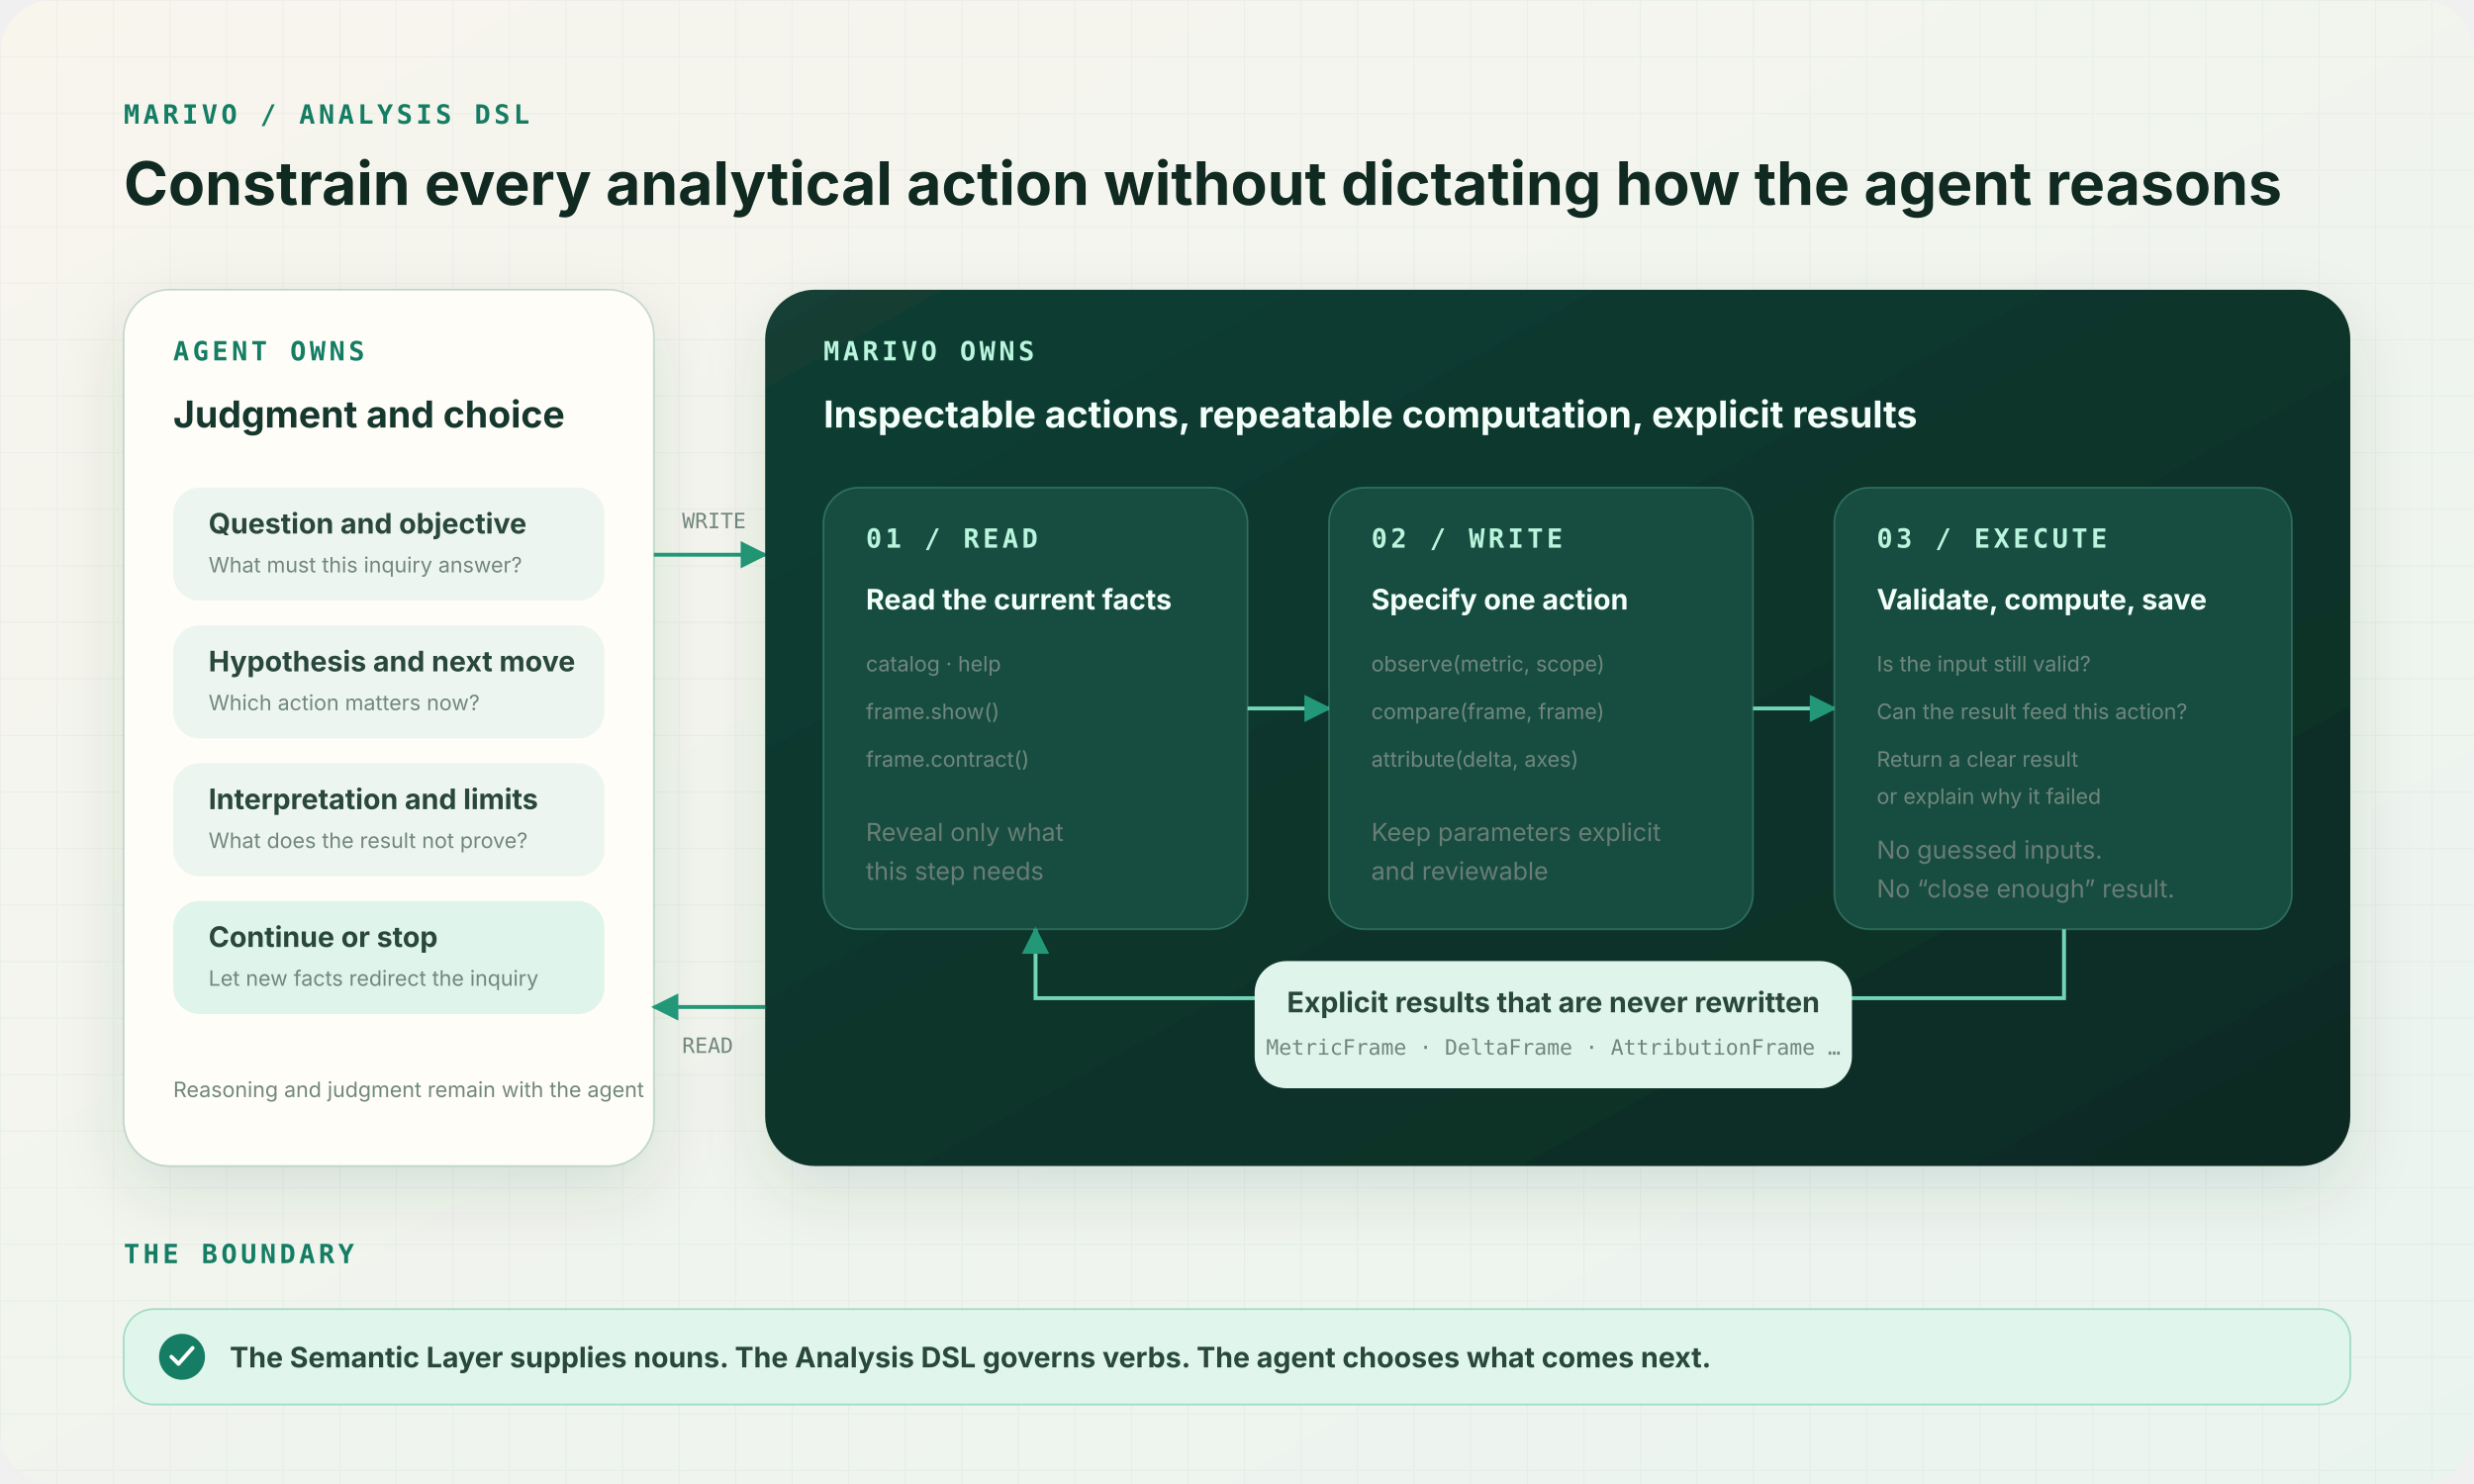
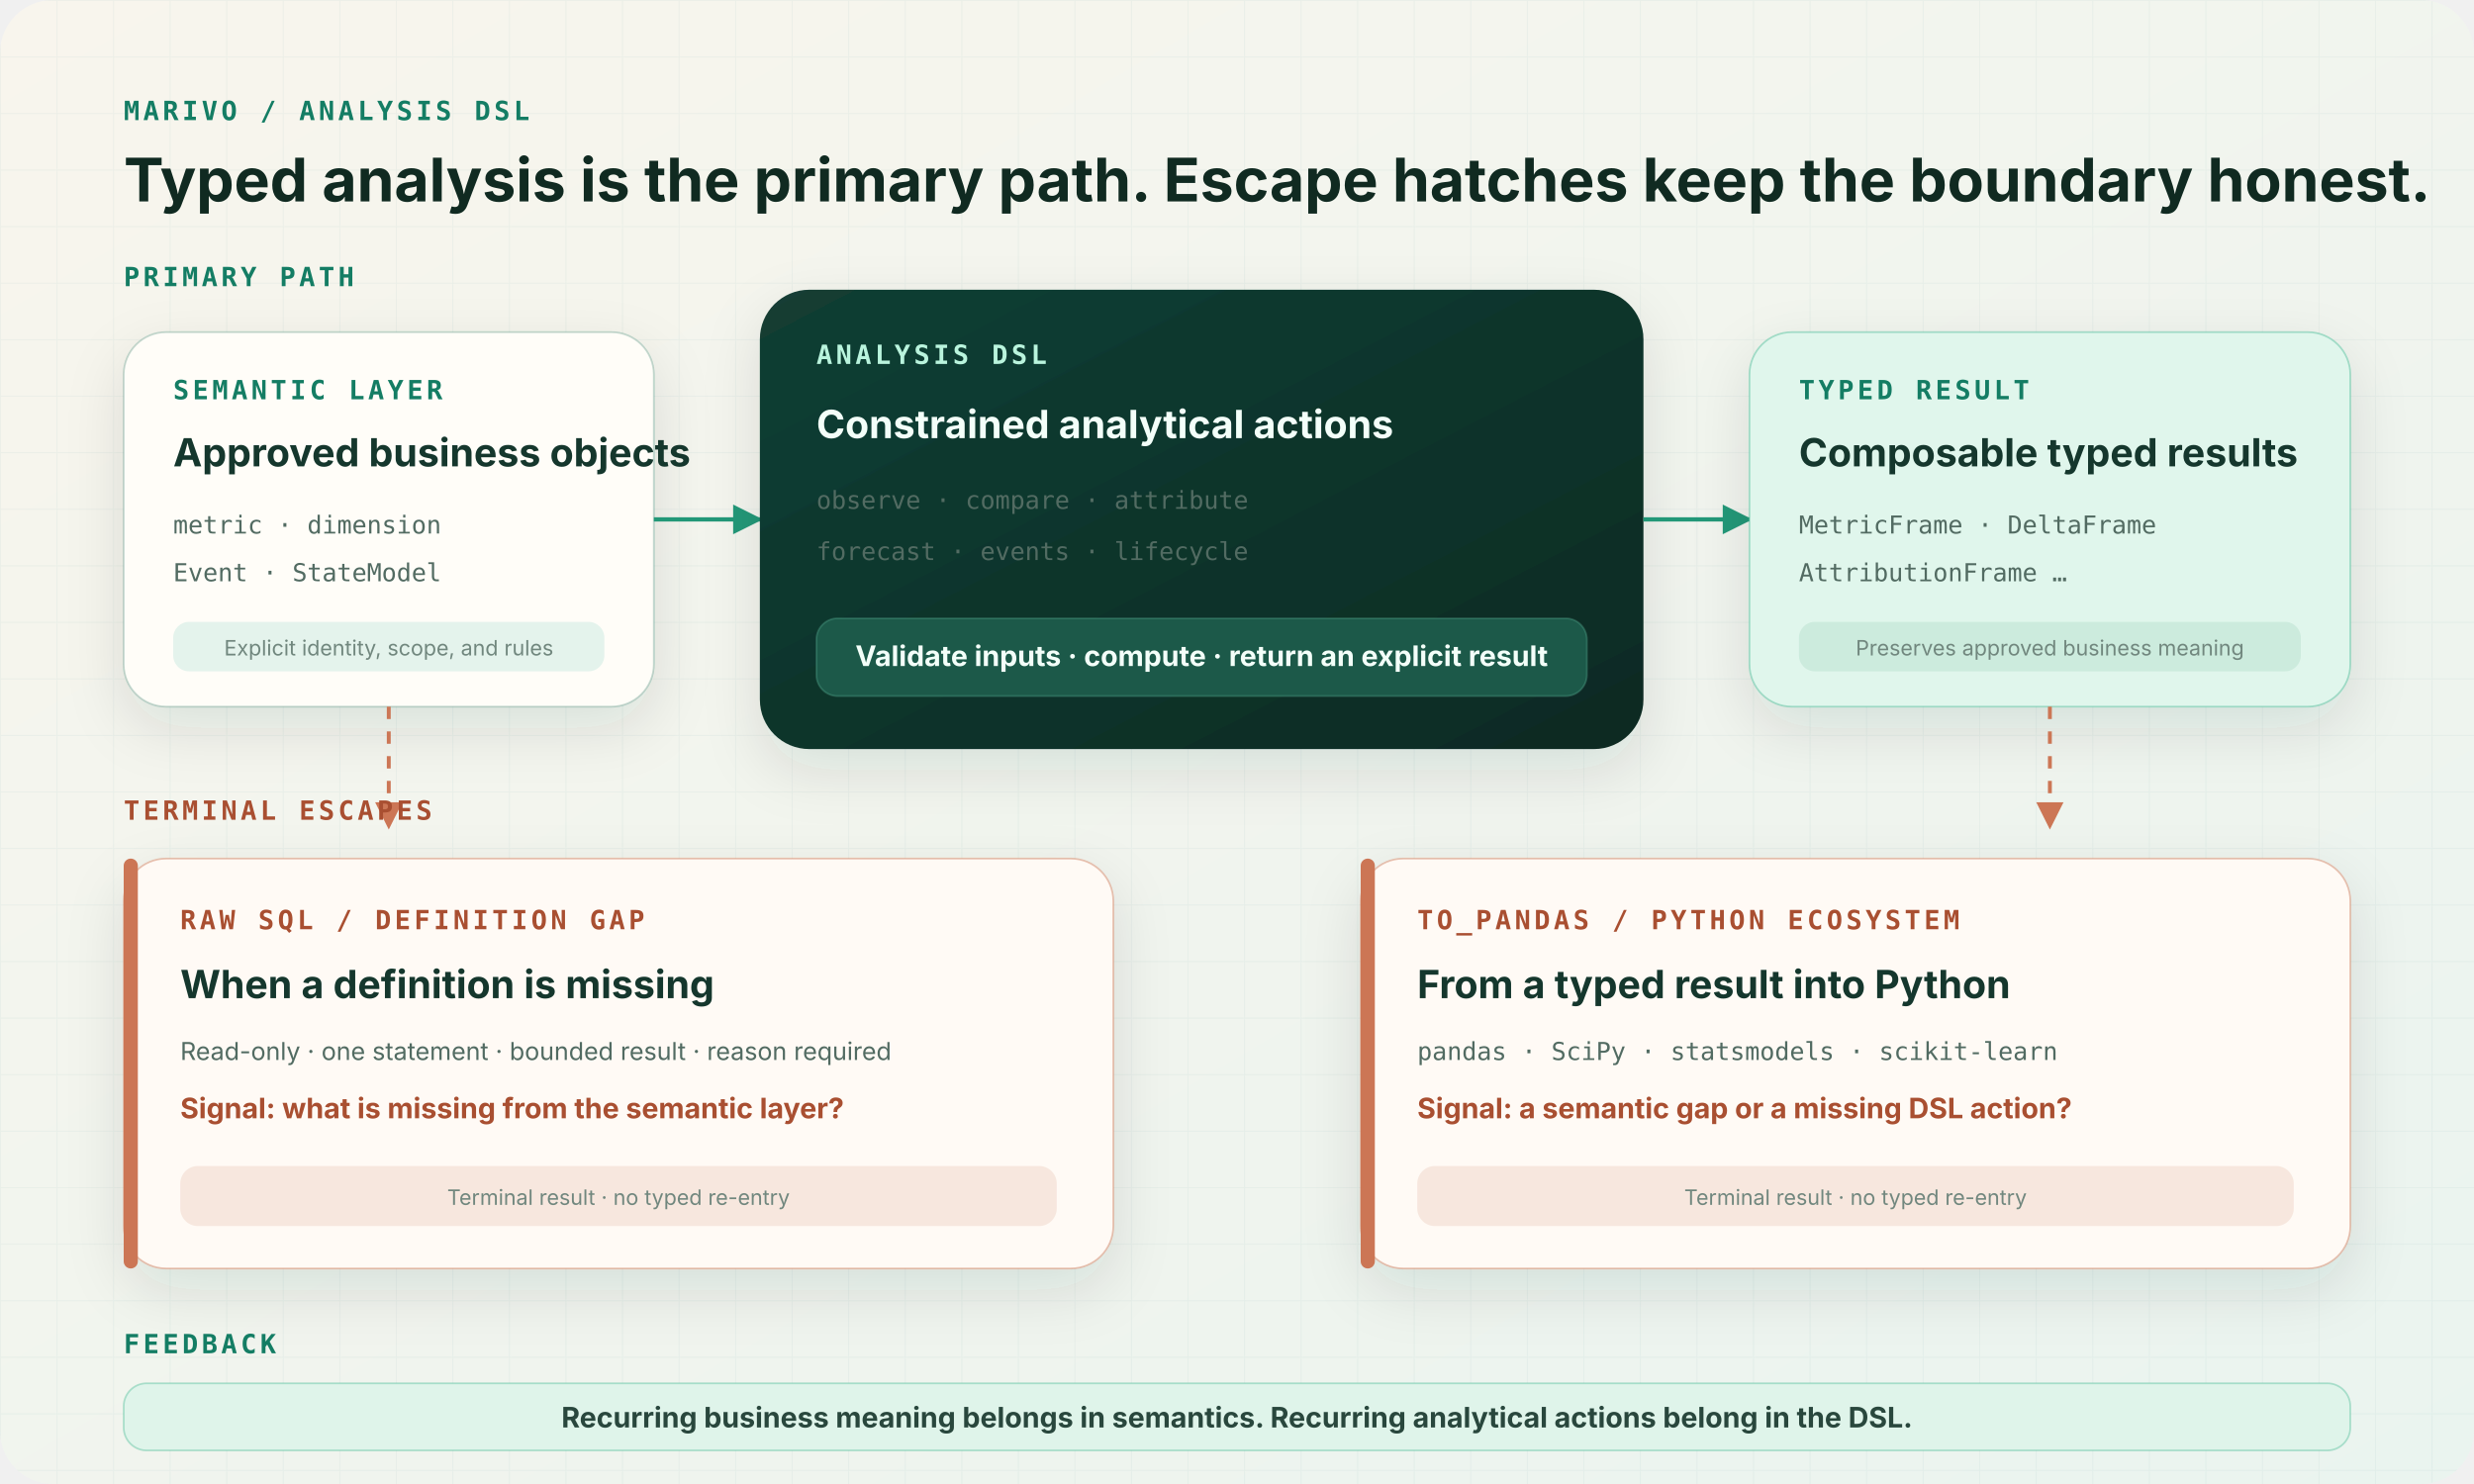
<svg xmlns="http://www.w3.org/2000/svg" width="1400" height="840" viewBox="0 0 1400 840" role="img" aria-labelledby="title desc">
  <defs>
    <linearGradient id="paper" x1="0" y1="0" x2="1" y2="1">
      <stop offset="0" stop-color="#f8f5ed" />
      <stop offset="1" stop-color="#eaf4ef" />
    </linearGradient>
    <linearGradient id="dark" x1="0" y1="0" x2="1" y2="1">
      <stop offset="0" stop-color="#123f34" />
      <stop offset="1" stop-color="#092a23" />
    </linearGradient>
    <pattern id="grid" width="32" height="32" patternUnits="userSpaceOnUse">
      <path d="M32 0H0V32" fill="none" stroke="#147d64" stroke-opacity=".045" />
    </pattern>
    <filter id="shadow" x="-20%" y="-20%" width="140%" height="150%">
-       <feDropShadow dx="0" dy="14" stdDeviation="18" flood-color="#0d4639" flood-opacity=".12" />
+       <feDropShadow dx="0" dy="12" stdDeviation="16" flood-color="#0d4639" flood-opacity=".11" />
    </filter>
    <marker id="arrow" viewBox="0 0 10 10" refX="9" refY="5" markerWidth="7" markerHeight="7" orient="auto">
      <path d="M0 0L10 5 0 10Z" fill="#239878" />
+     </marker>
+     <marker id="escape-arrow" viewBox="0 0 10 10" refX="9" refY="5" markerWidth="7" markerHeight="7" orient="auto">
+       <path d="M0 0L10 5 0 10Z" fill="#cc7655" />
    </marker>
    <style>
      text { font-family: Inter, "Helvetica Neue", Arial, sans-serif; }
      .mono { font-family: ui-monospace, "SFMono-Regular", Consolas, monospace; }
      .eyebrow { fill: #147d64; font-size: 15px; font-weight: 700; letter-spacing: 2px; }
      .heading { fill: #102a21; font-size: 34px; font-weight: 700; }
-       .section { fill: #15372d; font-size: 21px; font-weight: 700; }
+       .section { fill: #15372d; font-size: 22px; font-weight: 700; }
      .label { fill: #29473d; font-size: 16px; font-weight: 650; }
-       .muted { fill: #697d75; font-size: 14px; }
+       .body { fill: #526b62; font-size: 14px; }
      .tiny { fill: #71877e; font-size: 12px; }
      .white { fill: #f3fff9; }
      .mint { fill: #b9f4dd; }
+       .warm { fill: #a94f31; }
    </style>
  </defs>
  <rect width="1400" height="840" rx="30" fill="url(#paper)" />
  <rect width="1400" height="840" rx="30" fill="url(#grid)" />
-   <text x="70" y="70" class="eyebrow mono">MARIVO / ANALYSIS DSL</text>
-   <text x="70" y="116" class="heading">Constrain every analytical action without dictating how the agent reasons</text>
+   <text x="70" y="68" class="eyebrow mono">MARIVO / ANALYSIS DSL</text>
+   <text x="70" y="114" class="heading">Typed analysis is the primary path. Escape hatches keep the boundary honest.</text>
+   <text x="70" y="162" class="eyebrow mono">PRIMARY PATH</text>
  <g filter="url(#shadow)">
-     <rect x="70" y="164" width="300" height="496" rx="26" fill="#fffdf8" stroke="#1d6d59" stroke-opacity=".22" />
+     <rect x="70" y="188" width="300" height="212" rx="24" fill="#fffdf8" stroke="#1d6d59" stroke-opacity=".25" />
  </g>
-   <text x="98" y="204" class="eyebrow mono">AGENT OWNS</text>
-   <text x="98" y="242" class="section">Judgment and choice</text>
-   <rect x="98" y="276" width="244" height="64" rx="15" fill="#edf5f0" />
-   <text x="118" y="302" class="label">Question and objective</text>
-   <text x="118" y="324" class="tiny">What must this inquiry answer?</text>
-   <rect x="98" y="354" width="244" height="64" rx="15" fill="#edf5f0" />
-   <text x="118" y="380" class="label">Hypothesis and next move</text>
-   <text x="118" y="402" class="tiny">Which action matters now?</text>
-   <rect x="98" y="432" width="244" height="64" rx="15" fill="#edf5f0" />
-   <text x="118" y="458" class="label">Interpretation and limits</text>
-   <text x="118" y="480" class="tiny">What does the result not prove?</text>
-   <rect x="98" y="510" width="244" height="64" rx="15" fill="#dff4ea" />
-   <text x="118" y="536" class="label">Continue or stop</text>
-   <text x="118" y="558" class="tiny">Let new facts redirect the inquiry</text>
-   <text x="98" y="621" class="tiny">Reasoning and judgment remain with the agent</text>
-   <path d="M370 314H433" fill="none" stroke="#239878" stroke-width="2.2" marker-end="url(#arrow)" />
-   <text x="386" y="299" class="tiny mono">WRITE</text>
-   <path d="M433 570H370" fill="none" stroke="#239878" stroke-width="2.2" marker-end="url(#arrow)" />
-   <text x="386" y="596" class="tiny mono">READ</text>
+   <text x="98" y="226" class="eyebrow mono">SEMANTIC LAYER</text>
+   <text x="98" y="264" class="section">Approved business objects</text>
+   <text x="98" y="302" class="body mono">metric · dimension</text>
+   <text x="98" y="329" class="body mono">Event · StateModel</text>
+   <rect x="98" y="352" width="244" height="28" rx="9" fill="#e4f3ec" />
+   <text x="220" y="371" text-anchor="middle" class="tiny">Explicit identity, scope, and rules</text>
+   <path d="M370 294H430" fill="none" stroke="#239878" stroke-width="2.4" marker-end="url(#arrow)" />
  <g filter="url(#shadow)">
-     <rect x="433" y="164" width="897" height="496" rx="28" fill="url(#dark)" />
+     <rect x="430" y="164" width="500" height="260" rx="28" fill="url(#dark)" />
  </g>
-   <text x="466" y="204" class="eyebrow mono mint">MARIVO OWNS</text>
-   <text x="466" y="242" class="section white">Inspectable actions, repeatable computation, explicit results</text>
-   <rect x="466" y="276" width="240" height="250" rx="20" fill="#174d40" stroke="#78d8ba" stroke-opacity=".28" />
-   <text x="490" y="310" class="eyebrow mono mint">01 / READ</text>
-   <text x="490" y="345" class="label white">Read the current facts</text>
-   <text x="490" y="380" class="tiny" fill="#b9d9ce">catalog · help</text>
-   <text x="490" y="407" class="tiny" fill="#b9d9ce">frame.show()</text>
-   <text x="490" y="434" class="tiny" fill="#b9d9ce">frame.contract()</text>
-   <text x="490" y="476" class="muted" fill="#91bbae">Reveal only what</text>
-   <text x="490" y="498" class="muted" fill="#91bbae">this step needs</text>
-   <path d="M706 401H752" fill="none" stroke="#72d5b5" stroke-width="2.2" marker-end="url(#arrow)" />
-   <rect x="752" y="276" width="240" height="250" rx="20" fill="#174d40" stroke="#78d8ba" stroke-opacity=".28" />
-   <text x="776" y="310" class="eyebrow mono mint">02 / WRITE</text>
-   <text x="776" y="345" class="label white">Specify one action</text>
-   <text x="776" y="380" class="tiny" fill="#b9d9ce">observe(metric, scope)</text>
-   <text x="776" y="407" class="tiny" fill="#b9d9ce">compare(frame, frame)</text>
-   <text x="776" y="434" class="tiny" fill="#b9d9ce">attribute(delta, axes)</text>
-   <text x="776" y="476" class="muted" fill="#91bbae">Keep parameters explicit</text>
-   <text x="776" y="498" class="muted" fill="#91bbae">and reviewable</text>
-   <path d="M992 401H1038" fill="none" stroke="#72d5b5" stroke-width="2.2" marker-end="url(#arrow)" />
-   <rect x="1038" y="276" width="259" height="250" rx="20" fill="#174d40" stroke="#78d8ba" stroke-opacity=".28" />
-   <text x="1062" y="310" class="eyebrow mono mint">03 / EXECUTE</text>
-   <text x="1062" y="345" class="label white">Validate, compute, save</text>
-   <text x="1062" y="380" class="tiny" fill="#b9d9ce">Is the input still valid?</text>
-   <text x="1062" y="407" class="tiny" fill="#b9d9ce">Can the result feed this action?</text>
-   <text x="1062" y="434" class="tiny" fill="#b9d9ce">Return a clear result</text>
-   <text x="1062" y="455" class="tiny" fill="#b9d9ce">or explain why it failed</text>
-   <text x="1062" y="486" class="muted" fill="#91bbae">No guessed inputs.</text>
-   <text x="1062" y="508" class="muted" fill="#91bbae">No “close enough” result.</text>
-   <path d="M1168 526V565H586V526" fill="none" stroke="#72d5b5" stroke-width="2.2" marker-end="url(#arrow)" />
-   <rect x="710" y="544" width="338" height="72" rx="18" fill="#dff4ea" />
-   <text x="879" y="573" text-anchor="middle" class="label">Explicit results that are never rewritten</text>
-   <text x="879" y="597" text-anchor="middle" class="tiny mono">MetricFrame · DeltaFrame · AttributionFrame …</text>
-   <text x="70" y="715" class="eyebrow mono">THE BOUNDARY</text>
-   <rect x="70" y="741" width="1260" height="54" rx="17" fill="#e0f6ec" stroke="#42b892" stroke-opacity=".42" />
-   <circle cx="103" cy="768" r="13" fill="#147d64" />
-   <path d="M97 768l4 4 8-9" fill="none" stroke="#fff" stroke-width="2.2" stroke-linecap="round" stroke-linejoin="round" />
-   <text x="130" y="774" class="label">The Semantic Layer supplies nouns. The Analysis DSL governs verbs. The agent chooses what comes next.</text>
+   <text x="462" y="206" class="eyebrow mono mint">ANALYSIS DSL</text>
+   <text x="462" y="248" class="section white">Constrained analytical actions</text>
+   <text x="462" y="288" class="body mono" fill="#b9d9ce">observe · compare · attribute</text>
+   <text x="462" y="317" class="body mono" fill="#b9d9ce">forecast · events · lifecycle</text>
+   <rect x="462" y="350" width="436" height="44" rx="12" fill="#1c5949" stroke="#72d5b5" stroke-opacity=".25" />
+   <text x="680" y="377" text-anchor="middle" class="label white">Validate inputs · compute · return an explicit result</text>
+   <path d="M930 294H990" fill="none" stroke="#239878" stroke-width="2.4" marker-end="url(#arrow)" />
+   <g filter="url(#shadow)">
+     <rect x="990" y="188" width="340" height="212" rx="24" fill="#e0f6ec" stroke="#42b892" stroke-opacity=".42" />
+   </g>
+   <text x="1018" y="226" class="eyebrow mono">TYPED RESULT</text>
+   <text x="1018" y="264" class="section">Composable typed results</text>
+   <text x="1018" y="302" class="body mono">MetricFrame · DeltaFrame</text>
+   <text x="1018" y="329" class="body mono">AttributionFrame …</text>
+   <rect x="1018" y="352" width="284" height="28" rx="9" fill="#ccebdd" />
+   <text x="1160" y="371" text-anchor="middle" class="tiny">Preserves approved business meaning</text>
+   <path d="M220 400V468" fill="none" stroke="#cc7655" stroke-width="2.2" stroke-dasharray="7 7" marker-end="url(#escape-arrow)" />
+   <path d="M1160 400V468" fill="none" stroke="#cc7655" stroke-width="2.2" stroke-dasharray="7 7" marker-end="url(#escape-arrow)" />
+   <text x="70" y="464" class="eyebrow mono warm">TERMINAL ESCAPES</text>
+   <g filter="url(#shadow)">
+     <rect x="70" y="486" width="560" height="232" rx="24" fill="#fffaf5" stroke="#cc7655" stroke-opacity=".42" />
+   </g>
+   <rect x="70" y="486" width="8" height="232" rx="4" fill="#cc7655" />
+   <text x="102" y="526" class="eyebrow mono warm">RAW SQL / DEFINITION GAP</text>
+   <text x="102" y="565" class="section">When a definition is missing</text>
+   <text x="102" y="600" class="body">Read-only · one statement · bounded result · reason required</text>
+   <text x="102" y="633" class="label warm">Signal: what is missing from the semantic layer?</text>
+   <rect x="102" y="660" width="496" height="34" rx="10" fill="#f7e7de" />
+   <text x="350" y="682" text-anchor="middle" class="tiny">Terminal result · no typed re-entry</text>
+   <g filter="url(#shadow)">
+     <rect x="770" y="486" width="560" height="232" rx="24" fill="#fffaf5" stroke="#cc7655" stroke-opacity=".42" />
+   </g>
+   <rect x="770" y="486" width="8" height="232" rx="4" fill="#cc7655" />
+   <text x="802" y="526" class="eyebrow mono warm">TO_PANDAS / PYTHON ECOSYSTEM</text>
+   <text x="802" y="565" class="section">From a typed result into Python</text>
+   <text x="802" y="600" class="body mono">pandas · SciPy · statsmodels · scikit-learn</text>
+   <text x="802" y="633" class="label warm">Signal: a semantic gap or a missing DSL action?</text>
+   <rect x="802" y="660" width="496" height="34" rx="10" fill="#f7e7de" />
+   <text x="1050" y="682" text-anchor="middle" class="tiny">Terminal result · no typed re-entry</text>
+   <text x="70" y="766" class="eyebrow mono">FEEDBACK</text>
+   <rect x="70" y="783" width="1260" height="38" rx="13" fill="#dff4ea" stroke="#42b892" stroke-opacity=".38" />
+   <text x="700" y="808" text-anchor="middle" class="label">Recurring business meaning belongs in semantics. Recurring analytical actions belong in the DSL.</text>
</svg>
